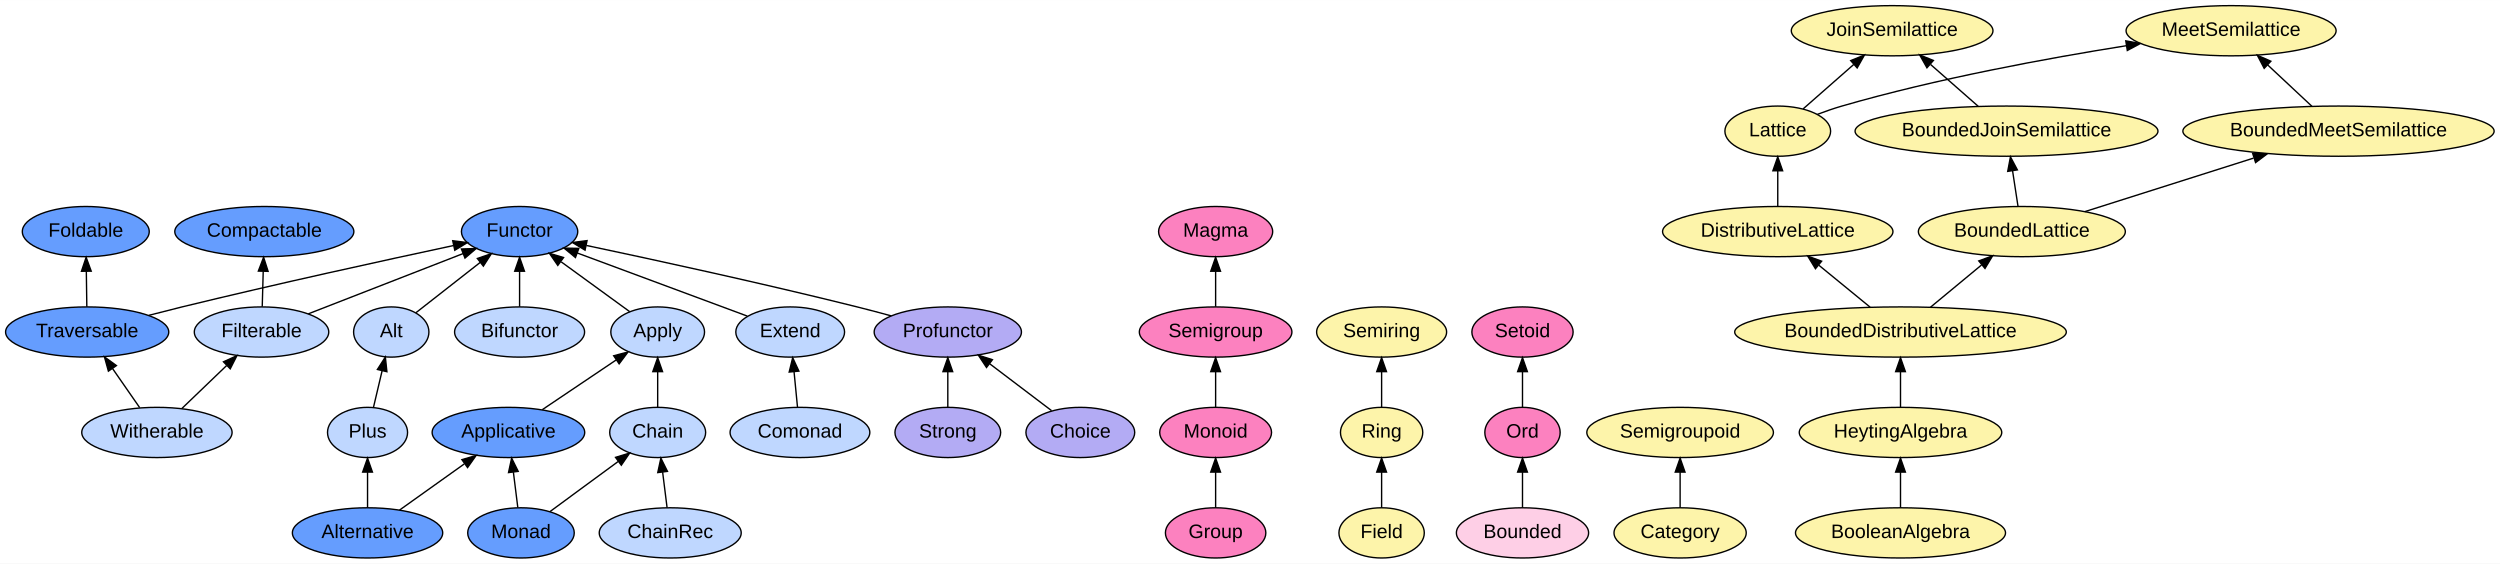
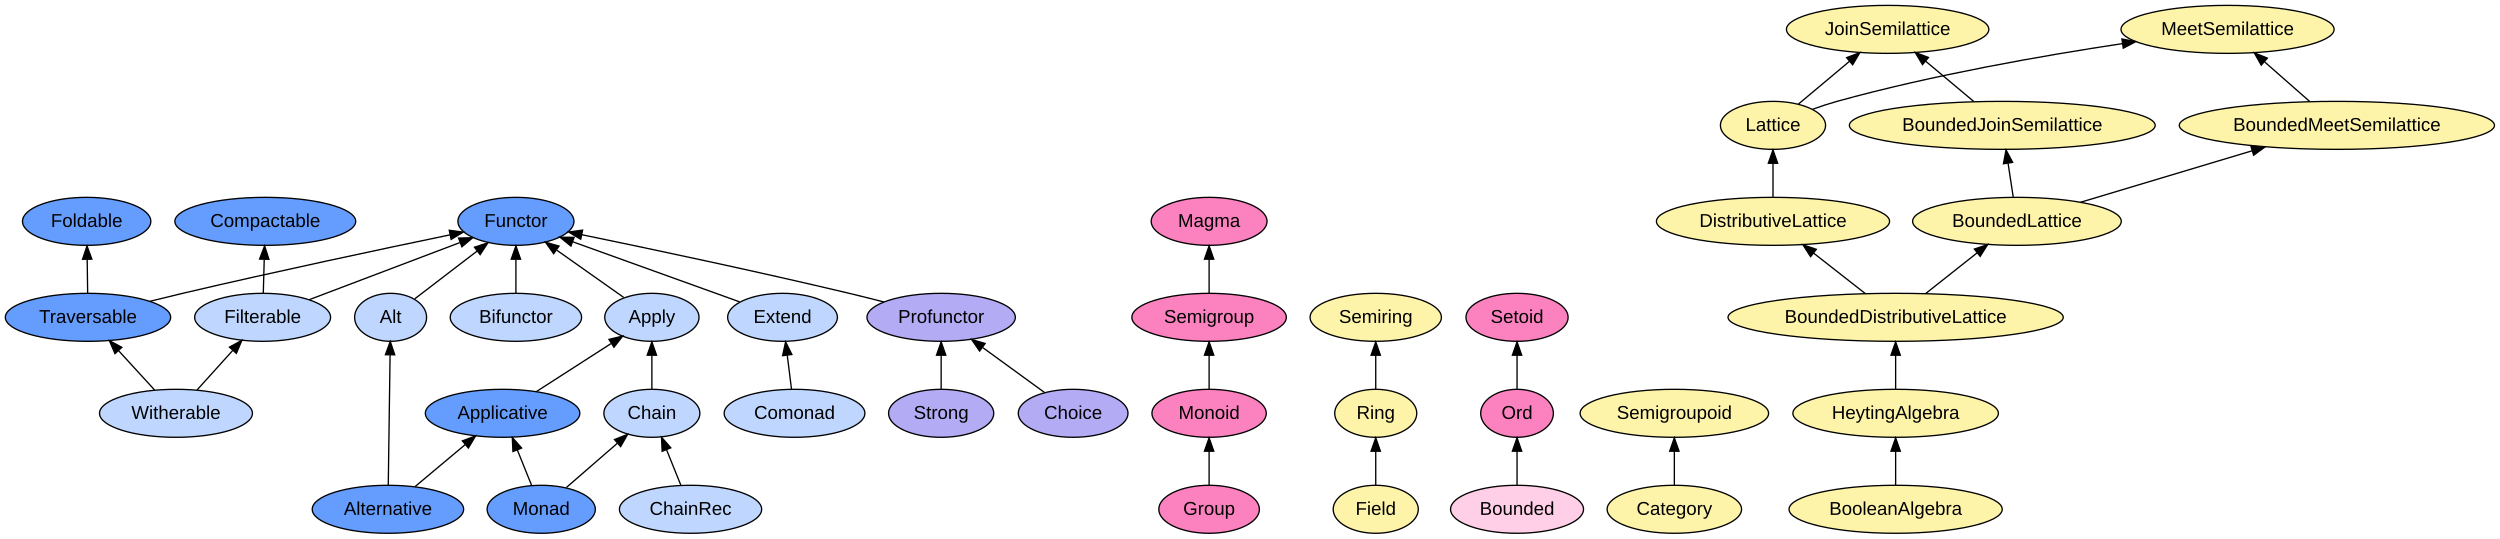
- <svg xmlns="http://www.w3.org/2000/svg" xmlns:xlink="http://www.w3.org/1999/xlink" width="1792pt" height="404pt" viewBox="0.00 0.00 1792.28 404.00">
+ <svg xmlns="http://www.w3.org/2000/svg" xmlns:xlink="http://www.w3.org/1999/xlink" width="1875pt" height="404pt" viewBox="0.00 0.00 1875.37 404.00">
  <g id="graph0" class="graph" transform="scale(1 1) rotate(0) translate(4 400)">
-     <polygon fill="#ffffff" stroke="transparent" points="-4,4 -4,-400 1788.285,-400 1788.285,4 -4,4" />
+     <polygon fill="#ffffff" stroke="transparent" points="-4,4 -4,-400 1871.37,-400 1871.37,4 -4,4" />
    <g id="node1" class="node">
      <g id="a_node1">
        <a xlink:href="./modules/Choice.ts.html" xlink:title="Choice">
-           <ellipse fill="#b3abf4" stroke="#000000" cx="770.495" cy="-90" rx="38.993" ry="18" />
-           <text text-anchor="middle" x="770.495" y="-86.3" font-family="arial" font-size="14.00" fill="#000000">Choice</text>
+           <ellipse fill="#b3abf4" stroke="#000000" cx="801.007" cy="-90" rx="41.168" ry="18" />
+           <text text-anchor="middle" x="801.007" y="-85.8" font-family="arial" font-size="14.00" fill="#000000">Choice</text>
        </a>
      </g>
    </g>
    <g id="node2" class="node">
      <g id="a_node2">
        <a xlink:href="./modules/Profunctor.ts.html" xlink:title="Profunctor">
-           <ellipse fill="#b3abf4" stroke="#000000" cx="675.495" cy="-162" rx="52.791" ry="18" />
-           <text text-anchor="middle" x="675.495" y="-158.3" font-family="arial" font-size="14.00" fill="#000000">Profunctor</text>
+           <ellipse fill="#b3abf4" stroke="#000000" cx="702.007" cy="-162" rx="55.651" ry="18" />
+           <text text-anchor="middle" x="702.007" y="-157.8" font-family="arial" font-size="14.00" fill="#000000">Profunctor</text>
        </a>
      </g>
    </g>
    <g id="edge2" class="edge">
-       <path fill="none" stroke="#000000" d="M749.881,-105.623C736.926,-115.442 719.991,-128.276 705.554,-139.219" />
-       <polygon fill="#000000" stroke="#000000" points="703.246,-136.576 697.39,-145.405 707.474,-142.155 703.246,-136.576" />
+       <path fill="none" stroke="#000000" d="M779.525,-105.623C766.024,-115.442 748.377,-128.276 733.331,-139.219" />
+       <polygon fill="#000000" stroke="#000000" points="730.853,-136.693 724.824,-145.405 734.97,-142.354 730.853,-136.693" />
    </g>
    <g id="node20" class="node">
      <g id="a_node20">
        <a xlink:href="./modules/Functor.ts.html" xlink:title="Functor">
-           <ellipse fill="#659dfe" stroke="#000000" cx="368.495" cy="-234" rx="41.693" ry="18" />
-           <text text-anchor="middle" x="368.495" y="-230.3" font-family="arial" font-size="14.00" fill="#000000">Functor</text>
+           <ellipse fill="#659dfe" stroke="#000000" cx="383.007" cy="-234" rx="43.537" ry="18" />
+           <text text-anchor="middle" x="383.007" y="-229.8" font-family="arial" font-size="14.00" fill="#000000">Functor</text>
        </a>
      </g>
    </g>
    <g id="edge11" class="edge">
-       <path fill="none" stroke="#000000" d="M635.01,-173.552C626.91,-175.767 618.447,-178.013 610.495,-180 543.432,-196.756 465.285,-213.738 416.345,-224.07" />
-       <polygon fill="#000000" stroke="#000000" points="415.425,-220.686 406.36,-226.171 416.866,-227.536 415.425,-220.686" />
+       <path fill="none" stroke="#000000" d="M659.013,-173.517C650.416,-175.735 641.437,-177.991 633.007,-180 563.704,-196.516 483.069,-213.541 432.53,-223.95" />
+       <polygon fill="#000000" stroke="#000000" points="431.618,-220.564 422.527,-226.004 433.026,-227.421 431.618,-220.564" />
    </g>
    <g id="node3" class="node">
      <g id="a_node3">
        <a xlink:href="./modules/Strong.ts.html" xlink:title="Strong">
-           <ellipse fill="#b3abf4" stroke="#000000" cx="675.495" cy="-90" rx="37.894" ry="18" />
-           <text text-anchor="middle" x="675.495" y="-86.3" font-family="arial" font-size="14.00" fill="#000000">Strong</text>
+           <ellipse fill="#b3abf4" stroke="#000000" cx="702.007" cy="-90" rx="39.46" ry="18" />
+           <text text-anchor="middle" x="702.007" y="-85.8" font-family="arial" font-size="14.00" fill="#000000">Strong</text>
        </a>
      </g>
    </g>
    <g id="edge1" class="edge">
-       <path fill="none" stroke="#000000" d="M675.495,-108.169C675.495,-115.869 675.495,-125.026 675.495,-133.583" />
-       <polygon fill="#000000" stroke="#000000" points="671.995,-133.587 675.495,-143.587 678.995,-133.587 671.995,-133.587" />
+       <path fill="none" stroke="#000000" d="M702.007,-108.169C702.007,-115.869 702.007,-125.026 702.007,-133.583" />
+       <polygon fill="#000000" stroke="#000000" points="698.507,-133.587 702.007,-143.587 705.507,-133.587 698.507,-133.587" />
    </g>
    <g id="node4" class="node">
      <g id="a_node4">
        <a xlink:href="./modules/Group.ts.html" xlink:title="Group">
-           <ellipse fill="#fc81bf" stroke="#000000" cx="867.495" cy="-18" rx="35.995" ry="18" />
-           <text text-anchor="middle" x="867.495" y="-14.3" font-family="arial" font-size="14.00" fill="#000000">Group</text>
+           <ellipse fill="#fc81bf" stroke="#000000" cx="903.007" cy="-18" rx="37.737" ry="18" />
+           <text text-anchor="middle" x="903.007" y="-13.8" font-family="arial" font-size="14.00" fill="#000000">Group</text>
        </a>
      </g>
    </g>
    <g id="node6" class="node">
      <g id="a_node6">
        <a xlink:href="./modules/Monoid.ts.html" xlink:title="Monoid">
-           <ellipse fill="#fc81bf" stroke="#000000" cx="867.495" cy="-90" rx="40.094" ry="18" />
-           <text text-anchor="middle" x="867.495" y="-86.3" font-family="arial" font-size="14.00" fill="#000000">Monoid</text>
+           <ellipse fill="#fc81bf" stroke="#000000" cx="903.007" cy="-90" rx="42.893" ry="18" />
+           <text text-anchor="middle" x="903.007" y="-85.8" font-family="arial" font-size="14.00" fill="#000000">Monoid</text>
        </a>
      </g>
    </g>
    <g id="edge3" class="edge">
-       <path fill="none" stroke="#000000" d="M867.495,-36.169C867.495,-43.869 867.495,-53.026 867.495,-61.583" />
-       <polygon fill="#000000" stroke="#000000" points="863.995,-61.587 867.495,-71.587 870.995,-61.587 863.995,-61.587" />
+       <path fill="none" stroke="#000000" d="M903.007,-36.169C903.007,-43.869 903.007,-53.026 903.007,-61.583" />
+       <polygon fill="#000000" stroke="#000000" points="899.507,-61.587 903.007,-71.587 906.507,-61.587 899.507,-61.587" />
    </g>
    <g id="node5" class="node">
      <g id="a_node5">
        <a xlink:href="./modules/Magma.ts.html" xlink:title="Magma">
-           <ellipse fill="#fc81bf" stroke="#000000" cx="867.495" cy="-234" rx="40.893" ry="18" />
-           <text text-anchor="middle" x="867.495" y="-230.3" font-family="arial" font-size="14.00" fill="#000000">Magma</text>
+           <ellipse fill="#fc81bf" stroke="#000000" cx="903.007" cy="-234" rx="43.457" ry="18" />
+           <text text-anchor="middle" x="903.007" y="-229.8" font-family="arial" font-size="14.00" fill="#000000">Magma</text>
        </a>
      </g>
    </g>
    <g id="node7" class="node">
      <g id="a_node7">
        <a xlink:href="./modules/Semigroup.ts.html" xlink:title="Semigroup">
-           <ellipse fill="#fc81bf" stroke="#000000" cx="867.495" cy="-162" rx="54.691" ry="18" />
-           <text text-anchor="middle" x="867.495" y="-158.3" font-family="arial" font-size="14.00" fill="#000000">Semigroup</text>
+           <ellipse fill="#fc81bf" stroke="#000000" cx="903.007" cy="-162" rx="57.939" ry="18" />
+           <text text-anchor="middle" x="903.007" y="-157.8" font-family="arial" font-size="14.00" fill="#000000">Semigroup</text>
        </a>
      </g>
    </g>
    <g id="edge4" class="edge">
-       <path fill="none" stroke="#000000" d="M867.495,-108.169C867.495,-115.869 867.495,-125.026 867.495,-133.583" />
-       <polygon fill="#000000" stroke="#000000" points="863.995,-133.587 867.495,-143.587 870.995,-133.587 863.995,-133.587" />
+       <path fill="none" stroke="#000000" d="M903.007,-108.169C903.007,-115.869 903.007,-125.026 903.007,-133.583" />
+       <polygon fill="#000000" stroke="#000000" points="899.507,-133.587 903.007,-143.587 906.507,-133.587 899.507,-133.587" />
    </g>
    <g id="edge5" class="edge">
-       <path fill="none" stroke="#000000" d="M867.495,-180.169C867.495,-187.869 867.495,-197.026 867.495,-205.583" />
-       <polygon fill="#000000" stroke="#000000" points="863.995,-205.587 867.495,-215.587 870.995,-205.587 863.995,-205.587" />
+       <path fill="none" stroke="#000000" d="M903.007,-180.169C903.007,-187.869 903.007,-197.026 903.007,-205.583" />
+       <polygon fill="#000000" stroke="#000000" points="899.507,-205.587 903.007,-215.587 906.507,-205.587 899.507,-205.587" />
    </g>
    <g id="node8" class="node">
      <g id="a_node8">
        <a xlink:href="./modules/Field.ts.html" xlink:title="Field">
-           <ellipse fill="#fdf4aa" stroke="#000000" cx="986.495" cy="-18" rx="30.595" ry="18" />
-           <text text-anchor="middle" x="986.495" y="-14.3" font-family="arial" font-size="14.00" fill="#000000">Field</text>
+           <ellipse fill="#fdf4aa" stroke="#000000" cx="1028.007" cy="-18" rx="31.917" ry="18" />
+           <text text-anchor="middle" x="1028.007" y="-13.8" font-family="arial" font-size="14.00" fill="#000000">Field</text>
        </a>
      </g>
    </g>
    <g id="node9" class="node">
      <g id="a_node9">
        <a xlink:href="./modules/Ring.ts.html" xlink:title="Ring">
-           <ellipse fill="#fdf4aa" stroke="#000000" cx="986.495" cy="-90" rx="29.497" ry="18" />
-           <text text-anchor="middle" x="986.495" y="-86.3" font-family="arial" font-size="14.00" fill="#000000">Ring</text>
+           <ellipse fill="#fdf4aa" stroke="#000000" cx="1028.007" cy="-90" rx="30.775" ry="18" />
+           <text text-anchor="middle" x="1028.007" y="-85.8" font-family="arial" font-size="14.00" fill="#000000">Ring</text>
        </a>
      </g>
    </g>
    <g id="edge6" class="edge">
-       <path fill="none" stroke="#000000" d="M986.495,-36.169C986.495,-43.869 986.495,-53.026 986.495,-61.583" />
-       <polygon fill="#000000" stroke="#000000" points="982.995,-61.587 986.495,-71.587 989.995,-61.587 982.995,-61.587" />
+       <path fill="none" stroke="#000000" d="M1028.007,-36.169C1028.007,-43.869 1028.007,-53.026 1028.007,-61.583" />
+       <polygon fill="#000000" stroke="#000000" points="1024.507,-61.587 1028.007,-71.587 1031.507,-61.587 1024.507,-61.587" />
    </g>
    <g id="node10" class="node">
      <g id="a_node10">
        <a xlink:href="./modules/Semiring.ts.html" xlink:title="Semiring">
-           <ellipse fill="#fdf4aa" stroke="#000000" cx="986.495" cy="-162" rx="46.593" ry="18" />
-           <text text-anchor="middle" x="986.495" y="-158.3" font-family="arial" font-size="14.00" fill="#000000">Semiring</text>
+           <ellipse fill="#fdf4aa" stroke="#000000" cx="1028.007" cy="-162" rx="49.251" ry="18" />
+           <text text-anchor="middle" x="1028.007" y="-157.8" font-family="arial" font-size="14.00" fill="#000000">Semiring</text>
        </a>
      </g>
    </g>
    <g id="edge7" class="edge">
-       <path fill="none" stroke="#000000" d="M986.495,-108.169C986.495,-115.869 986.495,-125.026 986.495,-133.583" />
-       <polygon fill="#000000" stroke="#000000" points="982.995,-133.587 986.495,-143.587 989.995,-133.587 982.995,-133.587" />
+       <path fill="none" stroke="#000000" d="M1028.007,-108.169C1028.007,-115.869 1028.007,-125.026 1028.007,-133.583" />
+       <polygon fill="#000000" stroke="#000000" points="1024.507,-133.587 1028.007,-143.587 1031.507,-133.587 1024.507,-133.587" />
    </g>
    <g id="node11" class="node">
      <g id="a_node11">
        <a xlink:href="./modules/Ord.ts.html" xlink:title="Ord">
-           <ellipse fill="#fc81bf" stroke="#000000" cx="1087.495" cy="-90" rx="27" ry="18" />
-           <text text-anchor="middle" x="1087.495" y="-86.3" font-family="arial" font-size="14.00" fill="#000000">Ord</text>
+           <ellipse fill="#fc81bf" stroke="#000000" cx="1134.007" cy="-90" rx="27.264" ry="18" />
+           <text text-anchor="middle" x="1134.007" y="-85.8" font-family="arial" font-size="14.00" fill="#000000">Ord</text>
        </a>
      </g>
    </g>
    <g id="node12" class="node">
      <g id="a_node12">
        <a xlink:href="./modules/Setoid.ts.html" xlink:title="Setoid">
-           <ellipse fill="#fc81bf" stroke="#000000" cx="1087.495" cy="-162" rx="36.294" ry="18" />
-           <text text-anchor="middle" x="1087.495" y="-158.3" font-family="arial" font-size="14.00" fill="#000000">Setoid</text>
+           <ellipse fill="#fc81bf" stroke="#000000" cx="1134.007" cy="-162" rx="38.316" ry="18" />
+           <text text-anchor="middle" x="1134.007" y="-157.8" font-family="arial" font-size="14.00" fill="#000000">Setoid</text>
        </a>
      </g>
    </g>
    <g id="edge9" class="edge">
-       <path fill="none" stroke="#000000" d="M1087.495,-108.169C1087.495,-115.869 1087.495,-125.026 1087.495,-133.583" />
-       <polygon fill="#000000" stroke="#000000" points="1083.995,-133.587 1087.495,-143.587 1090.995,-133.587 1083.995,-133.587" />
+       <path fill="none" stroke="#000000" d="M1134.007,-108.169C1134.007,-115.869 1134.007,-125.026 1134.007,-133.583" />
+       <polygon fill="#000000" stroke="#000000" points="1130.507,-133.587 1134.007,-143.587 1137.507,-133.587 1130.507,-133.587" />
    </g>
    <g id="node13" class="node">
      <g id="a_node13">
        <a xlink:href="./modules/Bounded.ts.html" xlink:title="Bounded">
-           <ellipse fill="#fecfe6" stroke="#000000" cx="1087.495" cy="-18" rx="47.392" ry="18" />
-           <text text-anchor="middle" x="1087.495" y="-14.3" font-family="arial" font-size="14.00" fill="#000000">Bounded</text>
+           <ellipse fill="#fecfe6" stroke="#000000" cx="1134.007" cy="-18" rx="49.874" ry="18" />
+           <text text-anchor="middle" x="1134.007" y="-13.8" font-family="arial" font-size="14.00" fill="#000000">Bounded</text>
        </a>
      </g>
    </g>
    <g id="edge8" class="edge">
-       <path fill="none" stroke="#000000" d="M1087.495,-36.169C1087.495,-43.869 1087.495,-53.026 1087.495,-61.583" />
-       <polygon fill="#000000" stroke="#000000" points="1083.995,-61.587 1087.495,-71.587 1090.995,-61.587 1083.995,-61.587" />
+       <path fill="none" stroke="#000000" d="M1134.007,-36.169C1134.007,-43.869 1134.007,-53.026 1134.007,-61.583" />
+       <polygon fill="#000000" stroke="#000000" points="1130.507,-61.587 1134.007,-71.587 1137.507,-61.587 1130.507,-61.587" />
    </g>
    <g id="node14" class="node">
      <g id="a_node14">
        <a xlink:href="./modules/Category.ts.html" xlink:title="Category">
-           <ellipse fill="#fdf4aa" stroke="#000000" cx="1200.495" cy="-18" rx="47.392" ry="18" />
-           <text text-anchor="middle" x="1200.495" y="-14.3" font-family="arial" font-size="14.00" fill="#000000">Category</text>
+           <ellipse fill="#fdf4aa" stroke="#000000" cx="1252.007" cy="-18" rx="50.417" ry="18" />
+           <text text-anchor="middle" x="1252.007" y="-13.8" font-family="arial" font-size="14.00" fill="#000000">Category</text>
        </a>
      </g>
    </g>
    <g id="node15" class="node">
      <g id="a_node15">
        <a xlink:href="./modules/Semigroupoid.ts.html" xlink:title="Semigroupoid">
-           <ellipse fill="#fdf4aa" stroke="#000000" cx="1200.495" cy="-90" rx="66.888" ry="18" />
-           <text text-anchor="middle" x="1200.495" y="-86.3" font-family="arial" font-size="14.00" fill="#000000">Semigroupoid</text>
+           <ellipse fill="#fdf4aa" stroke="#000000" cx="1252.007" cy="-90" rx="70.697" ry="18" />
+           <text text-anchor="middle" x="1252.007" y="-85.8" font-family="arial" font-size="14.00" fill="#000000">Semigroupoid</text>
        </a>
      </g>
    </g>
    <g id="edge10" class="edge">
-       <path fill="none" stroke="#000000" d="M1200.495,-36.169C1200.495,-43.869 1200.495,-53.026 1200.495,-61.583" />
-       <polygon fill="#000000" stroke="#000000" points="1196.995,-61.587 1200.495,-71.587 1203.995,-61.587 1196.995,-61.587" />
+       <path fill="none" stroke="#000000" d="M1252.007,-36.169C1252.007,-43.869 1252.007,-53.026 1252.007,-61.583" />
+       <polygon fill="#000000" stroke="#000000" points="1248.507,-61.587 1252.007,-71.587 1255.507,-61.587 1248.507,-61.587" />
    </g>
    <g id="node16" class="node">
      <g id="a_node16">
        <a xlink:href="./modules/Alternative.ts.html" xlink:title="Alternative">
-           <ellipse fill="#659dfe" stroke="#000000" cx="259.495" cy="-18" rx="53.891" ry="18" />
-           <text text-anchor="middle" x="259.495" y="-14.3" font-family="arial" font-size="14.00" fill="#000000">Alternative</text>
+           <ellipse fill="#659dfe" stroke="#000000" cx="287.007" cy="-18" rx="56.793" ry="18" />
+           <text text-anchor="middle" x="287.007" y="-13.8" font-family="arial" font-size="14.00" fill="#000000">Alternative</text>
        </a>
      </g>
    </g>
    <g id="node17" class="node">
      <g id="a_node17">
        <a xlink:href="./modules/Applicative.ts.html" xlink:title="Applicative">
-           <ellipse fill="#659dfe" stroke="#000000" cx="360.495" cy="-90" rx="54.691" ry="18" />
-           <text text-anchor="middle" x="360.495" y="-86.3" font-family="arial" font-size="14.00" fill="#000000">Applicative</text>
+           <ellipse fill="#659dfe" stroke="#000000" cx="373.007" cy="-90" rx="57.939" ry="18" />
+           <text text-anchor="middle" x="373.007" y="-85.8" font-family="arial" font-size="14.00" fill="#000000">Applicative</text>
        </a>
      </g>
    </g>
    <g id="edge14" class="edge">
-       <path fill="none" stroke="#000000" d="M282.413,-34.338C296.133,-44.119 313.772,-56.692 328.812,-67.414" />
-       <polygon fill="#000000" stroke="#000000" points="327.143,-70.523 337.317,-73.478 331.206,-64.823 327.143,-70.523" />
-     </g>
-     <g id="node31" class="node">
-       <g id="a_node31">
-         <a xlink:href="./modules/Plus.ts.html" xlink:title="Plus">
-           <ellipse fill="#bfd7ff" stroke="#000000" cx="259.495" cy="-90" rx="28.695" ry="18" />
-           <text text-anchor="middle" x="259.495" y="-86.3" font-family="arial" font-size="14.00" fill="#000000">Plus</text>
+       <path fill="none" stroke="#000000" d="M307.388,-35.063C318.633,-44.478 332.765,-56.309 345.03,-66.578" />
+       <polygon fill="#000000" stroke="#000000" points="342.858,-69.324 352.772,-73.059 347.351,-63.956 342.858,-69.324" />
+     </g>
+     <g id="node23" class="node">
+       <g id="a_node23">
+         <a xlink:href="./modules/Alt.ts.html" xlink:title="Alt">
+           <ellipse fill="#bfd7ff" stroke="#000000" cx="289.007" cy="-162" rx="27" ry="18" />
+           <text text-anchor="middle" x="289.007" y="-157.8" font-family="arial" font-size="14.00" fill="#000000">Alt</text>
        </a>
      </g>
    </g>
    <g id="edge15" class="edge">
-       <path fill="none" stroke="#000000" d="M259.495,-36.169C259.495,-43.869 259.495,-53.026 259.495,-61.583" />
-       <polygon fill="#000000" stroke="#000000" points="255.995,-61.587 259.495,-71.587 262.995,-61.587 255.995,-61.587" />
+       <path fill="none" stroke="#000000" d="M287.26,-36.238C287.601,-60.799 288.212,-104.753 288.613,-133.646" />
+       <polygon fill="#000000" stroke="#000000" points="285.117,-133.96 288.756,-143.91 292.116,-133.863 285.117,-133.96" />
    </g>
    <g id="node24" class="node">
      <g id="a_node24">
        <a xlink:href="./modules/Apply.ts.html" xlink:title="Apply">
-           <ellipse fill="#bfd7ff" stroke="#000000" cx="467.495" cy="-162" rx="33.595" ry="18" />
-           <text text-anchor="middle" x="467.495" y="-158.3" font-family="arial" font-size="14.00" fill="#000000">Apply</text>
-         </a>
-       </g>
-     </g>
-     <g id="edge18" class="edge">
-       <path fill="none" stroke="#000000" d="M384.775,-106.338C400.527,-116.937 421.154,-130.817 437.869,-142.065" />
-       <polygon fill="#000000" stroke="#000000" points="435.957,-144.997 446.207,-147.676 439.865,-139.189 435.957,-144.997" />
+           <ellipse fill="#bfd7ff" stroke="#000000" cx="485.007" cy="-162" rx="35.37" ry="18" />
+           <text text-anchor="middle" x="485.007" y="-157.8" font-family="arial" font-size="14.00" fill="#000000">Apply</text>
+         </a>
+       </g>
+     </g>
+     <g id="edge17" class="edge">
+       <path fill="none" stroke="#000000" d="M398.421,-106.338C415.019,-117.008 436.788,-131.002 454.346,-142.29" />
+       <polygon fill="#000000" stroke="#000000" points="452.79,-145.45 463.094,-147.913 456.575,-139.561 452.79,-145.45" />
    </g>
    <g id="node18" class="node">
      <g id="a_node18">
        <a xlink:href="./modules/Compactable.ts.html" xlink:title="Compactable">
-           <ellipse fill="#659dfe" stroke="#000000" cx="185.495" cy="-234" rx="64.189" ry="18" />
-           <text text-anchor="middle" x="185.495" y="-230.3" font-family="arial" font-size="14.00" fill="#000000">Compactable</text>
+           <ellipse fill="#659dfe" stroke="#000000" cx="195.007" cy="-234" rx="67.832" ry="18" />
+           <text text-anchor="middle" x="195.007" y="-229.8" font-family="arial" font-size="14.00" fill="#000000">Compactable</text>
        </a>
      </g>
    </g>
    <g id="node19" class="node">
      <g id="a_node19">
        <a xlink:href="./modules/Foldable.ts.html" xlink:title="Foldable">
-           <ellipse fill="#659dfe" stroke="#000000" cx="57.495" cy="-234" rx="45.492" ry="18" />
-           <text text-anchor="middle" x="57.495" y="-230.3" font-family="arial" font-size="14.00" fill="#000000">Foldable</text>
+           <ellipse fill="#659dfe" stroke="#000000" cx="61.007" cy="-234" rx="48.126" ry="18" />
+           <text text-anchor="middle" x="61.007" y="-229.8" font-family="arial" font-size="14.00" fill="#000000">Foldable</text>
        </a>
      </g>
    </g>
    <g id="node21" class="node">
      <g id="a_node21">
        <a xlink:href="./modules/Monad.ts.html" xlink:title="Monad">
-           <ellipse fill="#659dfe" stroke="#000000" cx="369.495" cy="-18" rx="38.194" ry="18" />
-           <text text-anchor="middle" x="369.495" y="-14.3" font-family="arial" font-size="14.00" fill="#000000">Monad</text>
-         </a>
-       </g>
-     </g>
-     <g id="edge17" class="edge">
-       <path fill="none" stroke="#000000" d="M367.224,-36.169C366.261,-43.869 365.117,-53.026 364.047,-61.583" />
-       <polygon fill="#000000" stroke="#000000" points="360.564,-61.23 362.796,-71.587 367.51,-62.098 360.564,-61.23" />
+           <ellipse fill="#659dfe" stroke="#000000" cx="402.007" cy="-18" rx="40.606" ry="18" />
+           <text text-anchor="middle" x="402.007" y="-13.8" font-family="arial" font-size="14.00" fill="#000000">Monad</text>
+         </a>
+       </g>
+     </g>
+     <g id="edge16" class="edge">
+       <path fill="none" stroke="#000000" d="M394.838,-35.798C391.586,-43.871 387.667,-53.602 384.052,-62.578" />
+       <polygon fill="#000000" stroke="#000000" points="380.784,-61.323 380.294,-71.907 387.277,-63.939 380.784,-61.323" />
    </g>
    <g id="node26" class="node">
      <g id="a_node26">
        <a xlink:href="./modules/Chain.ts.html" xlink:title="Chain">
-           <ellipse fill="#bfd7ff" stroke="#000000" cx="467.495" cy="-90" rx="34.394" ry="18" />
-           <text text-anchor="middle" x="467.495" y="-86.3" font-family="arial" font-size="14.00" fill="#000000">Chain</text>
-         </a>
-       </g>
-     </g>
-     <g id="edge20" class="edge">
-       <path fill="none" stroke="#000000" d="M390.278,-33.269C404.5,-43.718 423.533,-57.701 439.144,-69.171" />
-       <polygon fill="#000000" stroke="#000000" points="437.281,-72.145 447.412,-75.245 441.425,-66.504 437.281,-72.145" />
+           <ellipse fill="#bfd7ff" stroke="#000000" cx="485.007" cy="-90" rx="36.013" ry="18" />
+           <text text-anchor="middle" x="485.007" y="-85.8" font-family="arial" font-size="14.00" fill="#000000">Chain</text>
+         </a>
+       </g>
+     </g>
+     <g id="edge19" class="edge">
+       <path fill="none" stroke="#000000" d="M420.841,-34.338C432.14,-44.14 446.674,-56.747 459.051,-67.484" />
+       <polygon fill="#000000" stroke="#000000" points="456.97,-70.313 466.818,-74.222 461.557,-65.025 456.97,-70.313" />
    </g>
    <g id="node22" class="node">
      <g id="a_node22">
        <a xlink:href="./modules/Traversable.ts.html" xlink:title="Traversable">
-           <ellipse fill="#659dfe" stroke="#000000" cx="58.495" cy="-162" rx="58.49" ry="18" />
-           <text text-anchor="middle" x="58.495" y="-158.3" font-family="arial" font-size="14.00" fill="#000000">Traversable</text>
-         </a>
-       </g>
+           <ellipse fill="#659dfe" stroke="#000000" cx="62.007" cy="-162" rx="62.014" ry="18" />
+           <text text-anchor="middle" x="62.007" y="-157.8" font-family="arial" font-size="14.00" fill="#000000">Traversable</text>
+         </a>
+       </g>
+     </g>
+     <g id="edge24" class="edge">
+       <path fill="none" stroke="#000000" d="M61.755,-180.169C61.648,-187.869 61.52,-197.026 61.401,-205.583" />
+       <polygon fill="#000000" stroke="#000000" points="57.902,-205.539 61.263,-215.587 64.901,-205.636 57.902,-205.539" />
    </g>
    <g id="edge25" class="edge">
-       <path fill="none" stroke="#000000" d="M58.242,-180.169C58.136,-187.869 58.008,-197.026 57.889,-205.583" />
-       <polygon fill="#000000" stroke="#000000" points="54.39,-205.539 57.751,-215.587 61.389,-205.636 54.39,-205.539" />
-     </g>
-     <g id="edge26" class="edge">
-       <path fill="none" stroke="#000000" d="M102.691,-173.968C110.603,-176.034 118.783,-178.12 126.495,-180 193.847,-196.422 272.229,-213.553 321.11,-224.001" />
-       <polygon fill="#000000" stroke="#000000" points="320.568,-227.464 331.078,-226.127 322.027,-220.618 320.568,-227.464" />
-     </g>
-     <g id="node23" class="node">
-       <g id="a_node23">
-         <a xlink:href="./modules/Alt.ts.html" xlink:title="Alt">
-           <ellipse fill="#bfd7ff" stroke="#000000" cx="276.495" cy="-162" rx="27" ry="18" />
-           <text text-anchor="middle" x="276.495" y="-158.3" font-family="arial" font-size="14.00" fill="#000000">Alt</text>
-         </a>
-       </g>
+       <path fill="none" stroke="#000000" d="M108.543,-174.05C116.684,-176.086 125.084,-178.141 133.007,-180 202.367,-196.278 282.987,-213.363 333.507,-223.85" />
+       <polygon fill="#000000" stroke="#000000" points="333.005,-227.32 343.507,-225.921 334.425,-220.465 333.005,-227.32" />
    </g>
    <g id="edge12" class="edge">
-       <path fill="none" stroke="#000000" d="M294.233,-175.882C307.274,-186.088 325.262,-200.166 340.269,-211.91" />
-       <polygon fill="#000000" stroke="#000000" points="338.216,-214.748 348.248,-218.155 342.53,-209.235 338.216,-214.748" />
-     </g>
-     <g id="edge19" class="edge">
-       <path fill="none" stroke="#000000" d="M447.461,-176.57C433.35,-186.833 414.216,-200.748 398.317,-212.311" />
-       <polygon fill="#000000" stroke="#000000" points="395.898,-209.742 389.87,-218.455 400.016,-215.404 395.898,-209.742" />
+       <path fill="none" stroke="#000000" d="M307.131,-175.882C320.365,-186.019 338.586,-199.976 353.856,-211.672" />
+       <polygon fill="#000000" stroke="#000000" points="351.918,-214.596 361.985,-217.898 356.174,-209.038 351.918,-214.596" />
+     </g>
+     <g id="edge18" class="edge">
+       <path fill="none" stroke="#000000" d="M463.872,-176.918C449.397,-187.136 429.966,-200.852 413.779,-212.278" />
+       <polygon fill="#000000" stroke="#000000" points="411.324,-209.727 405.173,-218.353 415.361,-215.446 411.324,-209.727" />
    </g>
    <g id="node25" class="node">
      <g id="a_node25">
        <a xlink:href="./modules/Bifunctor.ts.html" xlink:title="Bifunctor">
-           <ellipse fill="#bfd7ff" stroke="#000000" cx="368.495" cy="-162" rx="46.593" ry="18" />
-           <text text-anchor="middle" x="368.495" y="-158.3" font-family="arial" font-size="14.00" fill="#000000">Bifunctor</text>
+           <ellipse fill="#bfd7ff" stroke="#000000" cx="383.007" cy="-162" rx="49.27" ry="18" />
+           <text text-anchor="middle" x="383.007" y="-157.8" font-family="arial" font-size="14.00" fill="#000000">Bifunctor</text>
        </a>
      </g>
    </g>
    <g id="edge13" class="edge">
-       <path fill="none" stroke="#000000" d="M368.495,-180.169C368.495,-187.869 368.495,-197.026 368.495,-205.583" />
-       <polygon fill="#000000" stroke="#000000" points="364.995,-205.587 368.495,-215.587 371.995,-205.587 364.995,-205.587" />
-     </g>
-     <g id="edge21" class="edge">
-       <path fill="none" stroke="#000000" d="M467.495,-108.169C467.495,-115.869 467.495,-125.026 467.495,-133.583" />
-       <polygon fill="#000000" stroke="#000000" points="463.995,-133.587 467.495,-143.587 470.995,-133.587 463.995,-133.587" />
+       <path fill="none" stroke="#000000" d="M383.007,-180.169C383.007,-187.869 383.007,-197.026 383.007,-205.583" />
+       <polygon fill="#000000" stroke="#000000" points="379.507,-205.587 383.007,-215.587 386.507,-205.587 379.507,-205.587" />
+     </g>
+     <g id="edge20" class="edge">
+       <path fill="none" stroke="#000000" d="M485.007,-108.169C485.007,-115.869 485.007,-125.026 485.007,-133.583" />
+       <polygon fill="#000000" stroke="#000000" points="481.507,-133.587 485.007,-143.587 488.507,-133.587 481.507,-133.587" />
    </g>
    <g id="node27" class="node">
      <g id="a_node27">
        <a xlink:href="./modules/ChainRec.ts.html" xlink:title="ChainRec">
-           <ellipse fill="#bfd7ff" stroke="#000000" cx="476.495" cy="-18" rx="50.892" ry="18" />
-           <text text-anchor="middle" x="476.495" y="-14.3" font-family="arial" font-size="14.00" fill="#000000">ChainRec</text>
-         </a>
-       </g>
-     </g>
-     <g id="edge22" class="edge">
-       <path fill="none" stroke="#000000" d="M474.224,-36.169C473.261,-43.869 472.117,-53.026 471.047,-61.583" />
-       <polygon fill="#000000" stroke="#000000" points="467.564,-61.23 469.796,-71.587 474.51,-62.098 467.564,-61.23" />
+           <ellipse fill="#bfd7ff" stroke="#000000" cx="514.007" cy="-18" rx="53.348" ry="18" />
+           <text text-anchor="middle" x="514.007" y="-13.8" font-family="arial" font-size="14.00" fill="#000000">ChainRec</text>
+         </a>
+       </g>
+     </g>
+     <g id="edge21" class="edge">
+       <path fill="none" stroke="#000000" d="M506.689,-36.169C503.47,-44.159 499.62,-53.718 496.064,-62.549" />
+       <polygon fill="#000000" stroke="#000000" points="492.712,-61.503 492.222,-72.087 499.205,-64.118 492.712,-61.503" />
    </g>
    <g id="node28" class="node">
      <g id="a_node28">
        <a xlink:href="./modules/Comonad.ts.html" xlink:title="Comonad">
-           <ellipse fill="#bfd7ff" stroke="#000000" cx="569.495" cy="-90" rx="50.091" ry="18" />
-           <text text-anchor="middle" x="569.495" y="-86.3" font-family="arial" font-size="14.00" fill="#000000">Comonad</text>
+           <ellipse fill="#bfd7ff" stroke="#000000" cx="592.007" cy="-90" rx="52.785" ry="18" />
+           <text text-anchor="middle" x="592.007" y="-85.8" font-family="arial" font-size="14.00" fill="#000000">Comonad</text>
        </a>
      </g>
    </g>
    <g id="node29" class="node">
      <g id="a_node29">
        <a xlink:href="./modules/Extend.ts.html" xlink:title="Extend">
-           <ellipse fill="#bfd7ff" stroke="#000000" cx="562.495" cy="-162" rx="38.993" ry="18" />
-           <text text-anchor="middle" x="562.495" y="-158.3" font-family="arial" font-size="14.00" fill="#000000">Extend</text>
-         </a>
-       </g>
+           <ellipse fill="#bfd7ff" stroke="#000000" cx="583.007" cy="-162" rx="41.188" ry="18" />
+           <text text-anchor="middle" x="583.007" y="-157.8" font-family="arial" font-size="14.00" fill="#000000">Extend</text>
+         </a>
+       </g>
+     </g>
+     <g id="edge22" class="edge">
+       <path fill="none" stroke="#000000" d="M589.736,-108.169C588.773,-115.869 587.629,-125.026 586.559,-133.583" />
+       <polygon fill="#000000" stroke="#000000" points="583.076,-133.23 585.308,-143.587 590.022,-134.098 583.076,-133.23" />
    </g>
    <g id="edge23" class="edge">
-       <path fill="none" stroke="#000000" d="M567.728,-108.169C566.98,-115.869 566.09,-125.026 565.258,-133.583" />
-       <polygon fill="#000000" stroke="#000000" points="561.769,-133.295 564.285,-143.587 568.736,-133.972 561.769,-133.295" />
-     </g>
-     <g id="edge24" class="edge">
-       <path fill="none" stroke="#000000" d="M531.755,-173.409C498.801,-185.639 446.303,-205.123 409.767,-218.682" />
-       <polygon fill="#000000" stroke="#000000" points="408.538,-215.405 400.381,-222.166 410.974,-221.968 408.538,-215.405" />
+       <path fill="none" stroke="#000000" d="M550.873,-173.568C516.917,-185.792 463.193,-205.133 425.697,-218.632" />
+       <polygon fill="#000000" stroke="#000000" points="424.282,-215.421 416.059,-222.101 426.654,-222.007 424.282,-215.421" />
    </g>
    <g id="node30" class="node">
      <g id="a_node30">
        <a xlink:href="./modules/Filterable.ts.html" xlink:title="Filterable">
-           <ellipse fill="#bfd7ff" stroke="#000000" cx="183.495" cy="-162" rx="48.192" ry="18" />
-           <text text-anchor="middle" x="183.495" y="-158.3" font-family="arial" font-size="14.00" fill="#000000">Filterable</text>
+           <ellipse fill="#bfd7ff" stroke="#000000" cx="193.007" cy="-162" rx="50.974" ry="18" />
+           <text text-anchor="middle" x="193.007" y="-157.8" font-family="arial" font-size="14.00" fill="#000000">Filterable</text>
+         </a>
+       </g>
+     </g>
+     <g id="edge27" class="edge">
+       <path fill="none" stroke="#000000" d="M193.512,-180.169C193.725,-187.869 193.98,-197.026 194.218,-205.583" />
+       <polygon fill="#000000" stroke="#000000" points="190.719,-205.688 194.495,-215.587 197.716,-205.493 190.719,-205.688" />
+     </g>
+     <g id="edge26" class="edge">
+       <path fill="none" stroke="#000000" d="M227.856,-175.206C259.74,-187.288 306.982,-205.191 340.953,-218.064" />
+       <polygon fill="#000000" stroke="#000000" points="340.006,-221.448 350.598,-221.719 342.487,-214.902 340.006,-221.448" />
+     </g>
+     <g id="node31" class="node">
+       <g id="a_node31">
+         <a xlink:href="./modules/Witherable.ts.html" xlink:title="Witherable">
+           <ellipse fill="#bfd7ff" stroke="#000000" cx="128.007" cy="-90" rx="57.355" ry="18" />
+           <text text-anchor="middle" x="128.007" y="-85.8" font-family="arial" font-size="14.00" fill="#000000">Witherable</text>
        </a>
      </g>
    </g>
    <g id="edge28" class="edge">
-       <path fill="none" stroke="#000000" d="M184,-180.169C184.213,-187.869 184.468,-197.026 184.706,-205.583" />
-       <polygon fill="#000000" stroke="#000000" points="181.207,-205.688 184.983,-215.587 188.204,-205.493 181.207,-205.688" />
-     </g>
-     <g id="edge27" class="edge">
-       <path fill="none" stroke="#000000" d="M216.997,-175.039C248.176,-187.173 294.704,-205.282 327.963,-218.226" />
-       <polygon fill="#000000" stroke="#000000" points="326.809,-221.532 337.397,-221.897 329.348,-215.008 326.809,-221.532" />
-     </g>
-     <g id="edge16" class="edge">
-       <path fill="none" stroke="#000000" d="M263.785,-108.169C265.651,-116.073 267.88,-125.513 269.946,-134.263" />
-       <polygon fill="#000000" stroke="#000000" points="266.561,-135.159 272.265,-144.087 273.374,-133.55 266.561,-135.159" />
+       <path fill="none" stroke="#000000" d="M112.03,-107.429C103.902,-116.296 93.877,-127.232 84.941,-136.981" />
+       <polygon fill="#000000" stroke="#000000" points="82.242,-134.745 78.065,-144.482 87.403,-139.475 82.242,-134.745" />
+     </g>
+     <g id="edge29" class="edge">
+       <path fill="none" stroke="#000000" d="M143.742,-107.429C151.805,-116.362 161.766,-127.394 170.615,-137.197" />
+       <polygon fill="#000000" stroke="#000000" points="168.118,-139.654 177.417,-144.731 173.314,-134.963 168.118,-139.654" />
    </g>
    <g id="node32" class="node">
      <g id="a_node32">
-         <a xlink:href="./modules/Witherable.ts.html" xlink:title="Witherable">
-           <ellipse fill="#bfd7ff" stroke="#000000" cx="108.495" cy="-90" rx="53.891" ry="18" />
-           <text text-anchor="middle" x="108.495" y="-86.3" font-family="arial" font-size="14.00" fill="#000000">Witherable</text>
-         </a>
-       </g>
-     </g>
-     <g id="edge29" class="edge">
-       <path fill="none" stroke="#000000" d="M96.135,-107.798C90.246,-116.279 83.086,-126.588 76.599,-135.93" />
-       <polygon fill="#000000" stroke="#000000" points="73.715,-133.947 70.885,-144.157 79.464,-137.94 73.715,-133.947" />
+         <a xlink:href="./modules/BooleanAlgebra.ts.html" xlink:title="BooleanAlgebra">
+           <ellipse fill="#fdf4aa" stroke="#000000" cx="1418.007" cy="-18" rx="79.965" ry="18" />
+           <text text-anchor="middle" x="1418.007" y="-13.8" font-family="arial" font-size="14.00" fill="#000000">BooleanAlgebra</text>
+         </a>
+       </g>
+     </g>
+     <g id="node38" class="node">
+       <g id="a_node38">
+         <a xlink:href="./modules/HeytingAlgebra.ts.html" xlink:title="HeytingAlgebra">
+           <ellipse fill="#fdf4aa" stroke="#000000" cx="1418.007" cy="-90" rx="77.078" ry="18" />
+           <text text-anchor="middle" x="1418.007" y="-85.8" font-family="arial" font-size="14.00" fill="#000000">HeytingAlgebra</text>
+         </a>
+       </g>
    </g>
    <g id="edge30" class="edge">
-       <path fill="none" stroke="#000000" d="M126.269,-107.063C135.889,-116.299 147.931,-127.859 158.484,-137.989" />
-       <polygon fill="#000000" stroke="#000000" points="156.211,-140.659 165.848,-145.06 161.058,-135.609 156.211,-140.659" />
+       <path fill="none" stroke="#000000" d="M1418.007,-36.169C1418.007,-43.869 1418.007,-53.026 1418.007,-61.583" />
+       <polygon fill="#000000" stroke="#000000" points="1414.507,-61.587 1418.007,-71.587 1421.507,-61.587 1414.507,-61.587" />
    </g>
    <g id="node33" class="node">
      <g id="a_node33">
-         <a xlink:href="./modules/BooleanAlgebra.ts.html" xlink:title="BooleanAlgebra">
-           <ellipse fill="#fdf4aa" stroke="#000000" cx="1358.495" cy="-18" rx="75.287" ry="18" />
-           <text text-anchor="middle" x="1358.495" y="-14.3" font-family="arial" font-size="14.00" fill="#000000">BooleanAlgebra</text>
+         <a xlink:href="./modules/BoundedDistributiveLattice.ts.html" xlink:title="BoundedDistributiveLattice">
+           <ellipse fill="#fdf4aa" stroke="#000000" cx="1418.007" cy="-162" rx="125.748" ry="18" />
+           <text text-anchor="middle" x="1418.007" y="-157.8" font-family="arial" font-size="14.00" fill="#000000">BoundedDistributiveLattice</text>
+         </a>
+       </g>
+     </g>
+     <g id="node35" class="node">
+       <g id="a_node35">
+         <a xlink:href="./modules/BoundedLattice.ts.html" xlink:title="BoundedLattice">
+           <ellipse fill="#fdf4aa" stroke="#000000" cx="1509.007" cy="-234" rx="78.26" ry="18" />
+           <text text-anchor="middle" x="1509.007" y="-229.8" font-family="arial" font-size="14.00" fill="#000000">BoundedLattice</text>
+         </a>
+       </g>
+     </g>
+     <g id="edge32" class="edge">
+       <path fill="none" stroke="#000000" d="M1440.501,-179.798C1452.158,-189.021 1466.55,-200.407 1479.128,-210.36" />
+       <polygon fill="#000000" stroke="#000000" points="1477.071,-213.195 1487.085,-216.655 1481.415,-207.706 1477.071,-213.195" />
+     </g>
+     <g id="node37" class="node">
+       <g id="a_node37">
+         <a xlink:href="./modules/DistributiveLattice.ts.html" xlink:title="DistributiveLattice">
+           <ellipse fill="#fdf4aa" stroke="#000000" cx="1326.007" cy="-234" rx="87.449" ry="18" />
+           <text text-anchor="middle" x="1326.007" y="-229.8" font-family="arial" font-size="14.00" fill="#000000">DistributiveLattice</text>
+         </a>
+       </g>
+     </g>
+     <g id="edge34" class="edge">
+       <path fill="none" stroke="#000000" d="M1395.265,-179.798C1383.567,-188.953 1369.146,-200.239 1356.497,-210.138" />
+       <polygon fill="#000000" stroke="#000000" points="1354.205,-207.488 1348.487,-216.407 1358.519,-213 1354.205,-207.488" />
+     </g>
+     <g id="node34" class="node">
+       <g id="a_node34">
+         <a xlink:href="./modules/BoundedJoinSemilattice.ts.html" xlink:title="BoundedJoinSemilattice">
+           <ellipse fill="#fdf4aa" stroke="#000000" cx="1498.007" cy="-306" rx="114.715" ry="18" />
+           <text text-anchor="middle" x="1498.007" y="-301.8" font-family="arial" font-size="14.00" fill="#000000">BoundedJoinSemilattice</text>
        </a>
      </g>
    </g>
    <g id="node39" class="node">
      <g id="a_node39">
-         <a xlink:href="./modules/HeytingAlgebra.ts.html" xlink:title="HeytingAlgebra">
-           <ellipse fill="#fdf4aa" stroke="#000000" cx="1358.495" cy="-90" rx="72.588" ry="18" />
-           <text text-anchor="middle" x="1358.495" y="-86.3" font-family="arial" font-size="14.00" fill="#000000">HeytingAlgebra</text>
-         </a>
-       </g>
-     </g>
-     <g id="edge31" class="edge">
-       <path fill="none" stroke="#000000" d="M1358.495,-36.169C1358.495,-43.869 1358.495,-53.026 1358.495,-61.583" />
-       <polygon fill="#000000" stroke="#000000" points="1354.995,-61.587 1358.495,-71.587 1361.995,-61.587 1354.995,-61.587" />
-     </g>
-     <g id="node34" class="node">
-       <g id="a_node34">
-         <a xlink:href="./modules/BoundedDistributiveLattice.ts.html" xlink:title="BoundedDistributiveLattice">
-           <ellipse fill="#fdf4aa" stroke="#000000" cx="1358.495" cy="-162" rx="118.879" ry="18" />
-           <text text-anchor="middle" x="1358.495" y="-158.3" font-family="arial" font-size="14.00" fill="#000000">BoundedDistributiveLattice</text>
-         </a>
-       </g>
+         <a xlink:href="./modules/JoinSemilattice.ts.html" xlink:title="JoinSemilattice">
+           <ellipse fill="#fdf4aa" stroke="#000000" cx="1412.007" cy="-378" rx="75.915" ry="18" />
+           <text text-anchor="middle" x="1412.007" y="-373.8" font-family="arial" font-size="14.00" fill="#000000">JoinSemilattice</text>
+         </a>
+       </g>
+     </g>
+     <g id="edge38" class="edge">
+       <path fill="none" stroke="#000000" d="M1476.748,-323.798C1465.837,-332.933 1452.39,-344.191 1440.584,-354.075" />
+       <polygon fill="#000000" stroke="#000000" points="1438.145,-351.552 1432.724,-360.655 1442.638,-356.92 1438.145,-351.552" />
+     </g>
+     <g id="edge33" class="edge">
+       <path fill="none" stroke="#000000" d="M1506.231,-252.169C1505.055,-259.869 1503.656,-269.026 1502.348,-277.583" />
+       <polygon fill="#000000" stroke="#000000" points="1498.87,-277.173 1500.82,-287.587 1505.79,-278.23 1498.87,-277.173" />
    </g>
    <g id="node36" class="node">
      <g id="a_node36">
-         <a xlink:href="./modules/BoundedLattice.ts.html" xlink:title="BoundedLattice">
-           <ellipse fill="#fdf4aa" stroke="#000000" cx="1445.495" cy="-234" rx="74.187" ry="18" />
-           <text text-anchor="middle" x="1445.495" y="-230.3" font-family="arial" font-size="14.00" fill="#000000">BoundedLattice</text>
-         </a>
-       </g>
-     </g>
-     <g id="edge33" class="edge">
-       <path fill="none" stroke="#000000" d="M1380,-179.798C1391.039,-188.933 1404.642,-200.191 1416.585,-210.075" />
-       <polygon fill="#000000" stroke="#000000" points="1414.601,-212.976 1424.537,-216.655 1419.064,-207.583 1414.601,-212.976" />
-     </g>
-     <g id="node38" class="node">
-       <g id="a_node38">
-         <a xlink:href="./modules/DistributiveLattice.ts.html" xlink:title="DistributiveLattice">
-           <ellipse fill="#fdf4aa" stroke="#000000" cx="1270.495" cy="-234" rx="82.585" ry="18" />
-           <text text-anchor="middle" x="1270.495" y="-230.3" font-family="arial" font-size="14.00" fill="#000000">DistributiveLattice</text>
-         </a>
-       </g>
-     </g>
-     <g id="edge35" class="edge">
-       <path fill="none" stroke="#000000" d="M1336.742,-179.798C1325.659,-188.865 1312.021,-200.024 1300.005,-209.855" />
-       <polygon fill="#000000" stroke="#000000" points="1297.521,-207.366 1291.997,-216.407 1301.953,-212.783 1297.521,-207.366" />
-     </g>
-     <g id="node35" class="node">
-       <g id="a_node35">
-         <a xlink:href="./modules/BoundedJoinSemilattice.ts.html" xlink:title="BoundedJoinSemilattice">
-           <ellipse fill="#fdf4aa" stroke="#000000" cx="1434.495" cy="-306" rx="108.581" ry="18" />
-           <text text-anchor="middle" x="1434.495" y="-302.3" font-family="arial" font-size="14.00" fill="#000000">BoundedJoinSemilattice</text>
-         </a>
-       </g>
+         <a xlink:href="./modules/BoundedMeetSemilattice.ts.html" xlink:title="BoundedMeetSemilattice">
+           <ellipse fill="#fdf4aa" stroke="#000000" cx="1749.007" cy="-306" rx="118.226" ry="18" />
+           <text text-anchor="middle" x="1749.007" y="-301.8" font-family="arial" font-size="14.00" fill="#000000">BoundedMeetSemilattice</text>
+         </a>
+       </g>
+     </g>
+     <g id="edge39" class="edge">
+       <path fill="none" stroke="#000000" d="M1556.71,-248.311C1593.586,-259.374 1644.985,-274.793 1685.366,-286.908" />
+       <polygon fill="#000000" stroke="#000000" points="1684.532,-290.312 1695.116,-289.833 1686.543,-283.607 1684.532,-290.312" />
+     </g>
+     <g id="node41" class="node">
+       <g id="a_node41">
+         <a xlink:href="./modules/MeetSemilattice.ts.html" xlink:title="MeetSemilattice">
+           <ellipse fill="#fdf4aa" stroke="#000000" cx="1667.007" cy="-378" rx="79.926" ry="18" />
+           <text text-anchor="middle" x="1667.007" y="-373.8" font-family="arial" font-size="14.00" fill="#000000">MeetSemilattice</text>
+         </a>
+       </g>
+     </g>
+     <g id="edge40" class="edge">
+       <path fill="none" stroke="#000000" d="M1728.737,-323.798C1718.509,-332.778 1705.946,-343.81 1694.829,-353.571" />
+       <polygon fill="#000000" stroke="#000000" points="1692.248,-351.179 1687.043,-360.407 1696.867,-356.439 1692.248,-351.179" />
    </g>
    <g id="node40" class="node">
      <g id="a_node40">
-         <a xlink:href="./modules/JoinSemilattice.ts.html" xlink:title="JoinSemilattice">
-           <ellipse fill="#fdf4aa" stroke="#000000" cx="1352.495" cy="-378" rx="72.287" ry="18" />
-           <text text-anchor="middle" x="1352.495" y="-374.3" font-family="arial" font-size="14.00" fill="#000000">JoinSemilattice</text>
-         </a>
-       </g>
-     </g>
-     <g id="edge39" class="edge">
-       <path fill="none" stroke="#000000" d="M1414.225,-323.798C1403.921,-332.845 1391.246,-343.974 1380.068,-353.789" />
-       <polygon fill="#000000" stroke="#000000" points="1377.454,-351.427 1372.248,-360.655 1382.072,-356.687 1377.454,-351.427" />
-     </g>
-     <g id="edge34" class="edge">
-       <path fill="none" stroke="#000000" d="M1442.719,-252.169C1441.543,-259.869 1440.144,-269.026 1438.836,-277.583" />
-       <polygon fill="#000000" stroke="#000000" points="1435.358,-277.173 1437.308,-287.587 1442.278,-278.23 1435.358,-277.173" />
-     </g>
-     <g id="node37" class="node">
-       <g id="a_node37">
-         <a xlink:href="./modules/BoundedMeetSemilattice.ts.html" xlink:title="BoundedMeetSemilattice">
-           <ellipse fill="#fdf4aa" stroke="#000000" cx="1672.495" cy="-306" rx="111.581" ry="18" />
-           <text text-anchor="middle" x="1672.495" y="-302.3" font-family="arial" font-size="14.00" fill="#000000">BoundedMeetSemilattice</text>
-         </a>
-       </g>
-     </g>
-     <g id="edge40" class="edge">
-       <path fill="none" stroke="#000000" d="M1490.614,-248.311C1525.272,-259.304 1573.491,-274.598 1611.573,-286.677" />
-       <polygon fill="#000000" stroke="#000000" points="1610.933,-290.146 1621.523,-289.833 1613.049,-283.473 1610.933,-290.146" />
-     </g>
-     <g id="node42" class="node">
-       <g id="a_node42">
-         <a xlink:href="./modules/MeetSemilattice.ts.html" xlink:title="MeetSemilattice">
-           <ellipse fill="#fdf4aa" stroke="#000000" cx="1595.495" cy="-378" rx="75.287" ry="18" />
-           <text text-anchor="middle" x="1595.495" y="-374.3" font-family="arial" font-size="14.00" fill="#000000">MeetSemilattice</text>
-         </a>
-       </g>
-     </g>
-     <g id="edge41" class="edge">
-       <path fill="none" stroke="#000000" d="M1653.461,-323.798C1643.857,-332.778 1632.059,-343.81 1621.62,-353.571" />
-       <polygon fill="#000000" stroke="#000000" points="1619.223,-351.021 1614.31,-360.407 1624.004,-356.134 1619.223,-351.021" />
-     </g>
-     <g id="node41" class="node">
-       <g id="a_node41">
        <a xlink:href="./modules/Lattice.ts.html" xlink:title="Lattice">
-           <ellipse fill="#fdf4aa" stroke="#000000" cx="1270.495" cy="-306" rx="37.894" ry="18" />
-           <text text-anchor="middle" x="1270.495" y="-302.3" font-family="arial" font-size="14.00" fill="#000000">Lattice</text>
-         </a>
-       </g>
+           <ellipse fill="#fdf4aa" stroke="#000000" cx="1326.007" cy="-306" rx="39.46" ry="18" />
+           <text text-anchor="middle" x="1326.007" y="-301.8" font-family="arial" font-size="14.00" fill="#000000">Lattice</text>
+         </a>
+       </g>
+     </g>
+     <g id="edge35" class="edge">
+       <path fill="none" stroke="#000000" d="M1326.007,-252.169C1326.007,-259.869 1326.007,-269.026 1326.007,-277.583" />
+       <polygon fill="#000000" stroke="#000000" points="1322.507,-277.587 1326.007,-287.587 1329.507,-277.587 1322.507,-277.587" />
+     </g>
+     <g id="edge31" class="edge">
+       <path fill="none" stroke="#000000" d="M1418.007,-108.169C1418.007,-115.869 1418.007,-125.026 1418.007,-133.583" />
+       <polygon fill="#000000" stroke="#000000" points="1414.507,-133.587 1418.007,-143.587 1421.507,-133.587 1414.507,-133.587" />
    </g>
    <g id="edge36" class="edge">
-       <path fill="none" stroke="#000000" d="M1270.495,-252.169C1270.495,-259.869 1270.495,-269.026 1270.495,-277.583" />
-       <polygon fill="#000000" stroke="#000000" points="1266.995,-277.587 1270.495,-287.587 1273.995,-277.587 1266.995,-277.587" />
-     </g>
-     <g id="edge32" class="edge">
-       <path fill="none" stroke="#000000" d="M1358.495,-108.169C1358.495,-115.869 1358.495,-125.026 1358.495,-133.583" />
-       <polygon fill="#000000" stroke="#000000" points="1354.995,-133.587 1358.495,-143.587 1361.995,-133.587 1354.995,-133.587" />
+       <path fill="none" stroke="#000000" d="M1345.093,-321.979C1356.297,-331.359 1370.676,-343.398 1383.232,-353.909" />
+       <polygon fill="#000000" stroke="#000000" points="1381.254,-356.818 1391.168,-360.554 1385.747,-351.45 1381.254,-356.818" />
    </g>
    <g id="edge37" class="edge">
-       <path fill="none" stroke="#000000" d="M1288.693,-321.979C1299.376,-331.359 1313.087,-343.398 1325.058,-353.909" />
-       <polygon fill="#000000" stroke="#000000" points="1322.802,-356.586 1332.625,-360.554 1327.42,-351.325 1322.802,-356.586" />
-     </g>
-     <g id="edge38" class="edge">
-       <path fill="none" stroke="#000000" d="M1298.927,-318.052C1304.677,-320.226 1310.729,-322.329 1316.495,-324 1384.443,-343.692 1463.804,-358.266 1520.476,-367.277" />
-       <polygon fill="#000000" stroke="#000000" points="1520.01,-370.747 1530.431,-368.84 1521.095,-363.832 1520.01,-370.747" />
+       <path fill="none" stroke="#000000" d="M1355.695,-318.062C1361.694,-320.235 1368.003,-322.335 1374.007,-324 1445.39,-343.795 1528.604,-358.342 1588.071,-367.318" />
+       <polygon fill="#000000" stroke="#000000" points="1587.74,-370.807 1598.147,-368.82 1588.772,-363.884 1587.74,-370.807" />
    </g>
  </g>
</svg>
